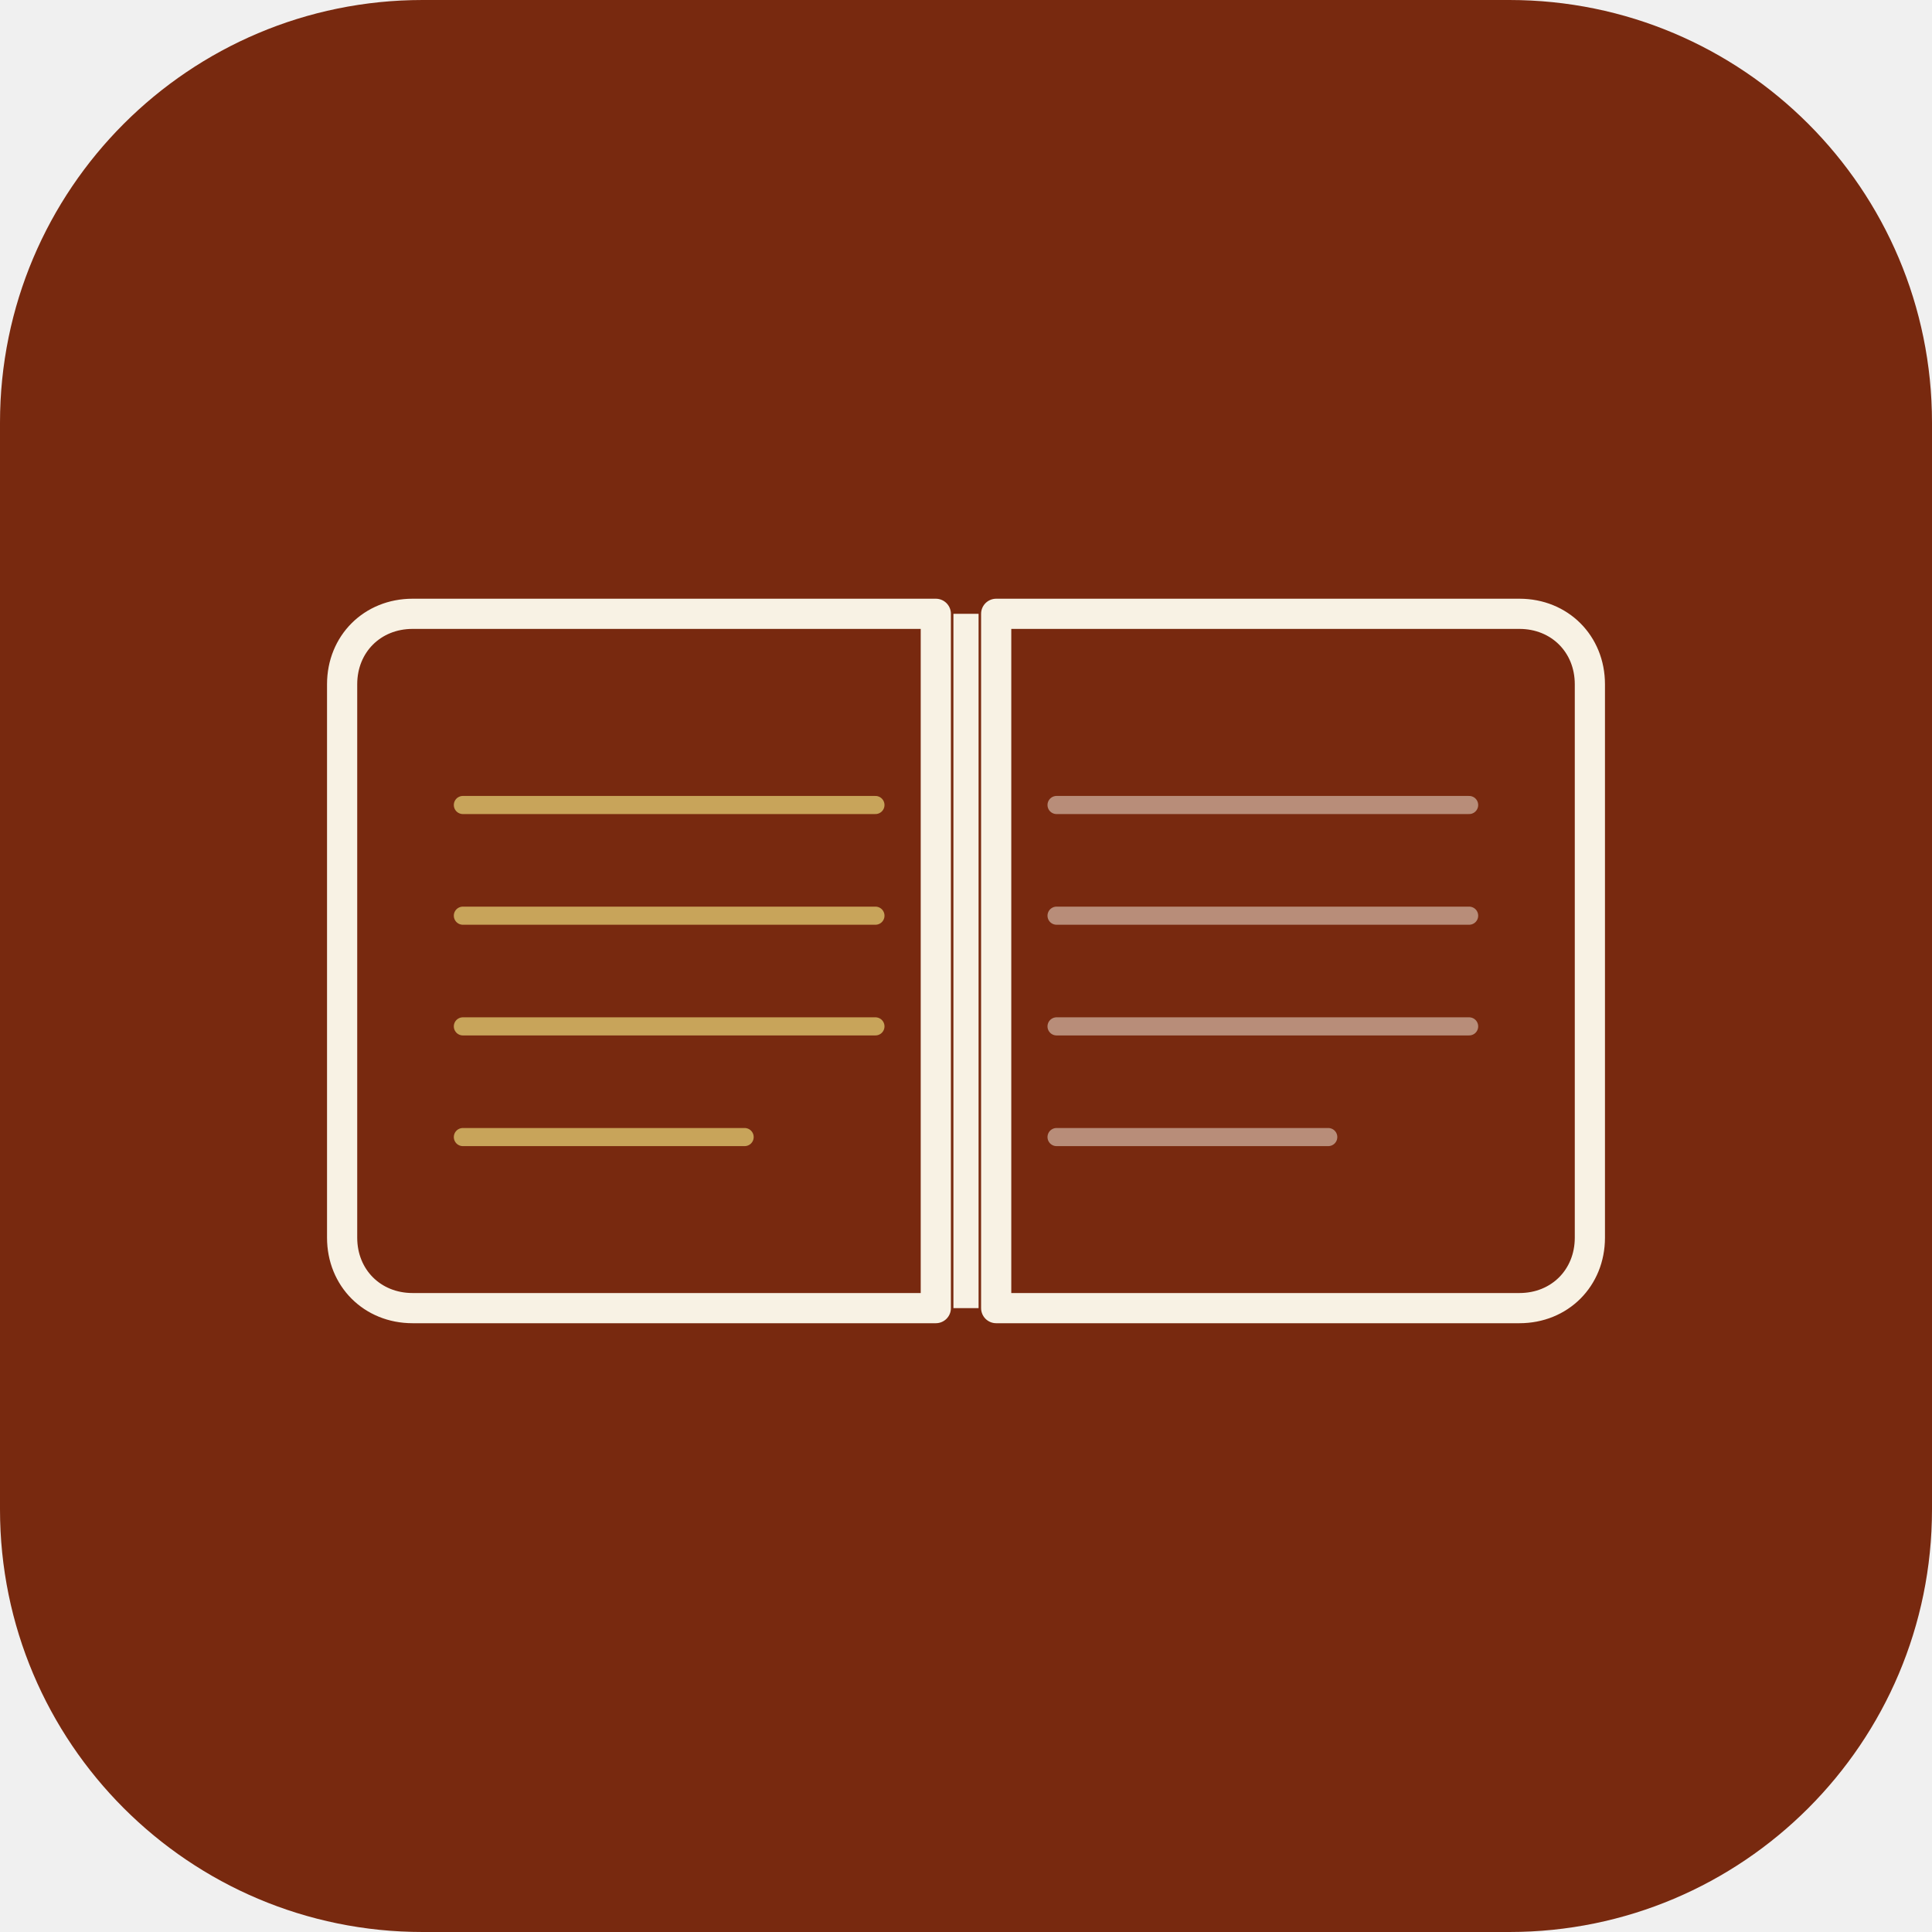
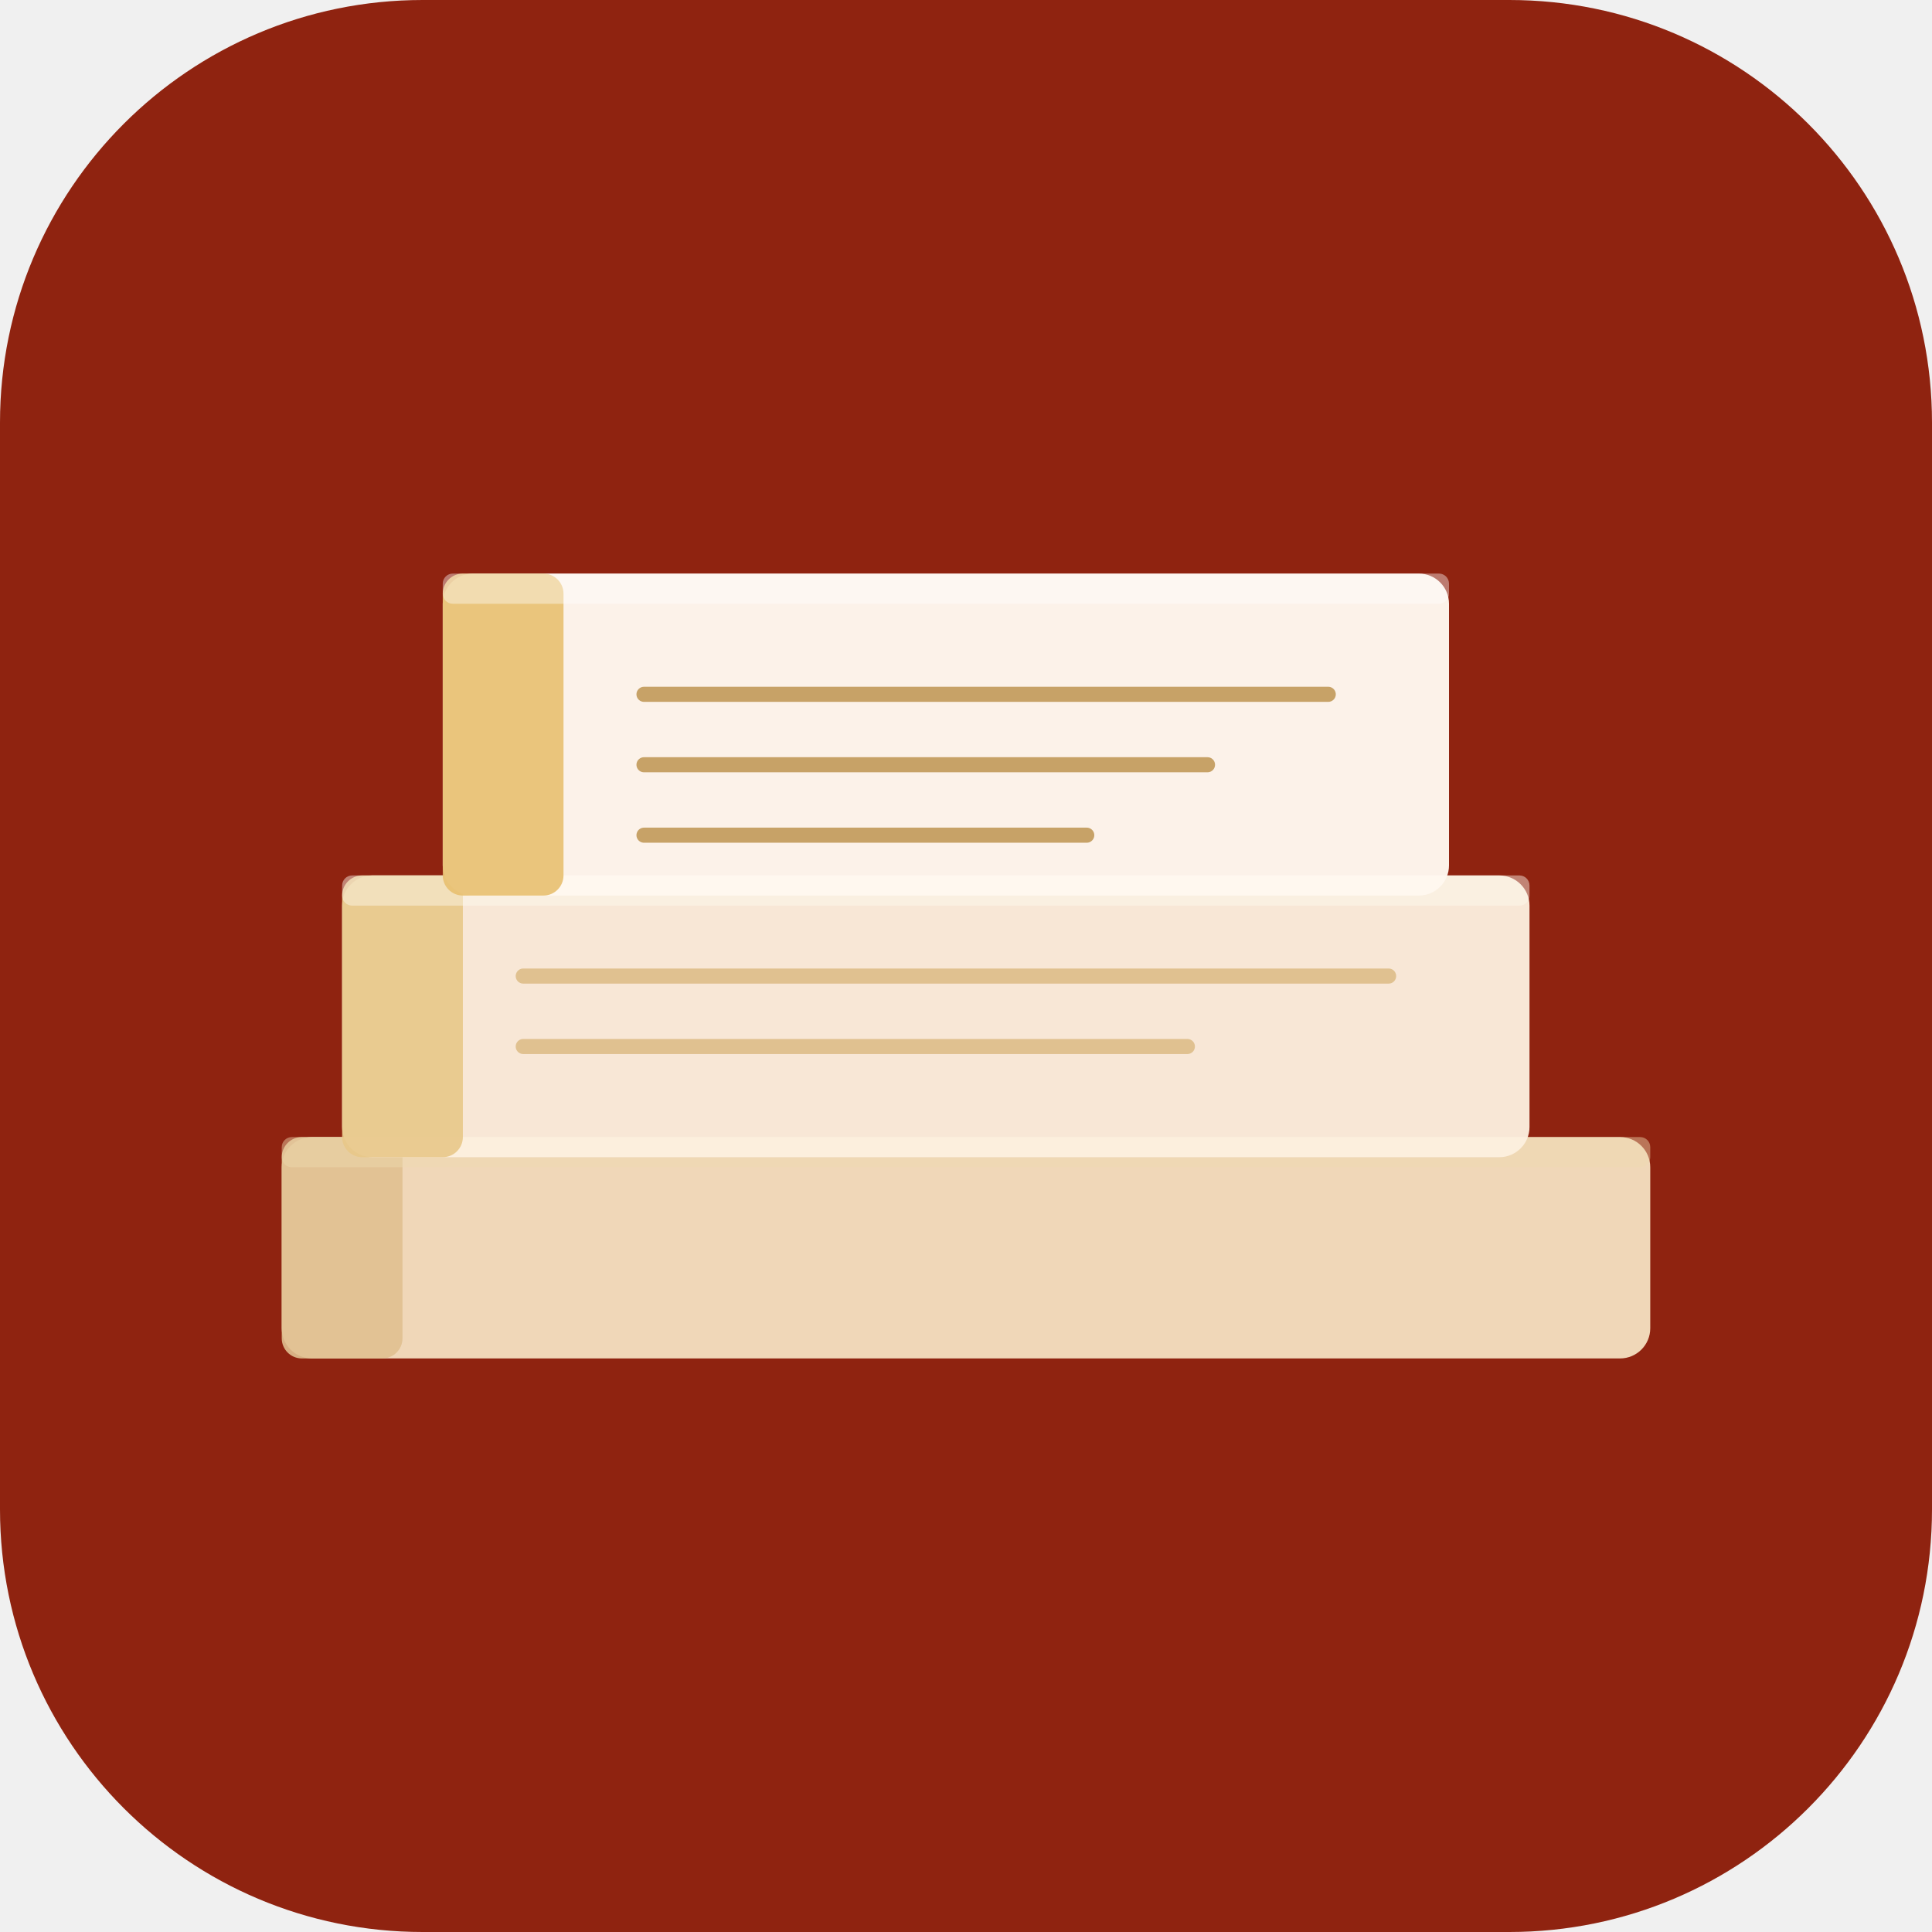
<svg xmlns="http://www.w3.org/2000/svg" viewBox="0 0 192 192" width="192" height="192">
-   <rect width="192" height="192" rx="42" fill="#78290f" />
-   <rect width="192" height="192" rx="42" fill="url(#grain)" opacity="0.04" />
-   <path d="M34 68 C34 64 37 61 41 61 L93 61 L93 130 L41 130 C37 130 34 127 34 123 Z" fill="none" stroke="#f8f2e4" stroke-width="3" stroke-linejoin="round" />
-   <path d="M99 61 L151 61 C155 61 158 64 158 68 L158 123 C158 127 155 130 151 130 L99 130 Z" fill="none" stroke="#f8f2e4" stroke-width="3" stroke-linejoin="round" />
-   <line x1="96" y1="61" x2="96" y2="130" stroke="#f8f2e4" stroke-width="2.5" />
-   <line x1="46" y1="80" x2="87" y2="80" stroke="#c8a45a" stroke-width="1.8" stroke-linecap="round" />
-   <line x1="46" y1="91" x2="87" y2="91" stroke="#c8a45a" stroke-width="1.8" stroke-linecap="round" />
-   <line x1="46" y1="102" x2="87" y2="102" stroke="#c8a45a" stroke-width="1.8" stroke-linecap="round" />
-   <line x1="46" y1="113" x2="74" y2="113" stroke="#c8a45a" stroke-width="1.8" stroke-linecap="round" />
-   <line x1="105" y1="80" x2="146" y2="80" stroke="#f8f2e4" stroke-width="1.8" stroke-linecap="round" opacity="0.5" />
-   <line x1="105" y1="91" x2="146" y2="91" stroke="#f8f2e4" stroke-width="1.8" stroke-linecap="round" opacity="0.5" />
-   <line x1="105" y1="102" x2="146" y2="102" stroke="#f8f2e4" stroke-width="1.8" stroke-linecap="round" opacity="0.5" />
-   <line x1="105" y1="113" x2="132" y2="113" stroke="#f8f2e4" stroke-width="1.8" stroke-linecap="round" opacity="0.5" />
+   <rect width="192" height="192" rx="42" fill="#8f2310" />
+   <rect x="28" y="113" width="136" height="22" rx="3" fill="#f5dfc0" opacity="0.95" />
+   <rect x="28" y="113" width="12" height="22" rx="2" fill="#e0c090" opacity="0.9" />
+   <rect x="28" y="113" width="136" height="3" rx="1" fill="#eedab0" opacity="0.45" />
+   <rect x="34" y="87" width="118" height="28" rx="3" fill="#fdf0e0" opacity="0.95" />
+   <rect x="34" y="87" width="12" height="28" rx="2" fill="#e8c888" opacity="0.9" />
+   <rect x="34" y="87" width="118" height="3" rx="1" fill="#fdfaf0" opacity="0.45" />
+   <line x1="52" y1="97" x2="138" y2="97" stroke="#d0a860" stroke-width="1.5" stroke-linecap="round" opacity="0.6" />
+   <line x1="52" y1="104" x2="118" y2="104" stroke="#d0a860" stroke-width="1.5" stroke-linecap="round" opacity="0.6" />
+   <rect x="44" y="57" width="100" height="32" rx="3" fill="#fff8f0" opacity="0.97" />
+   <rect x="44" y="57" width="12" height="32" rx="2" fill="#e8c070" opacity="0.9" />
+   <rect x="44" y="57" width="100" height="3" rx="1" fill="#ffffff" opacity="0.4" />
+   <line x1="64" y1="69" x2="132" y2="69" stroke="#b08030" stroke-width="1.5" stroke-linecap="round" opacity="0.7" />
+   <line x1="64" y1="76" x2="120" y2="76" stroke="#b08030" stroke-width="1.5" stroke-linecap="round" opacity="0.7" />
+   <line x1="64" y1="83" x2="108" y2="83" stroke="#b08030" stroke-width="1.5" stroke-linecap="round" opacity="0.7" />
</svg>
